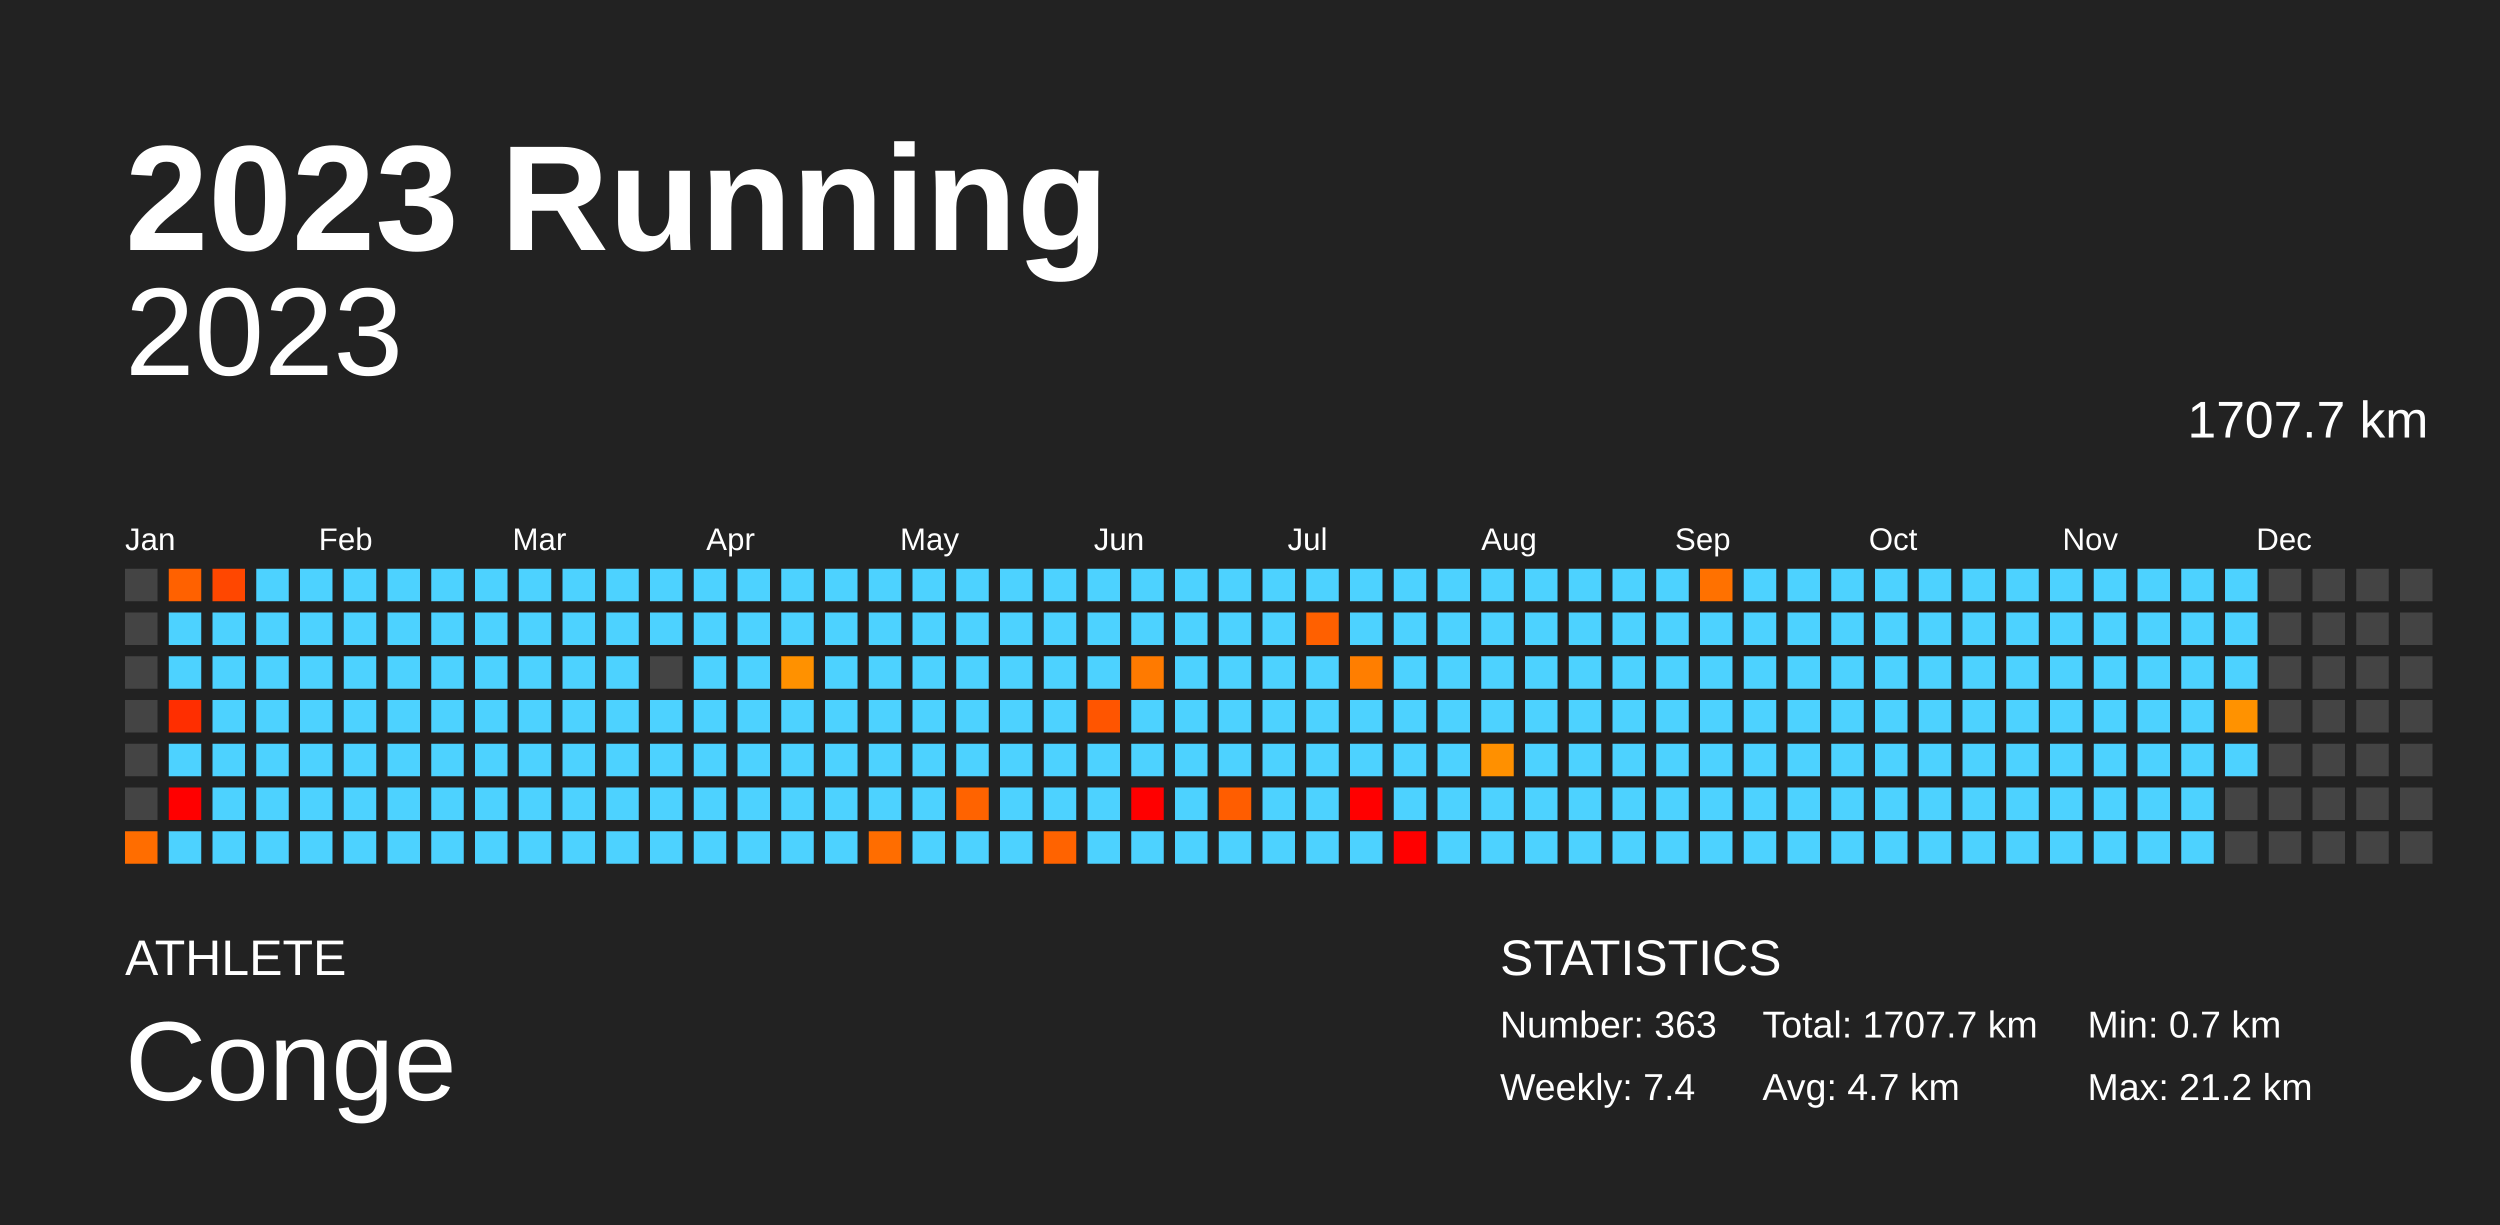
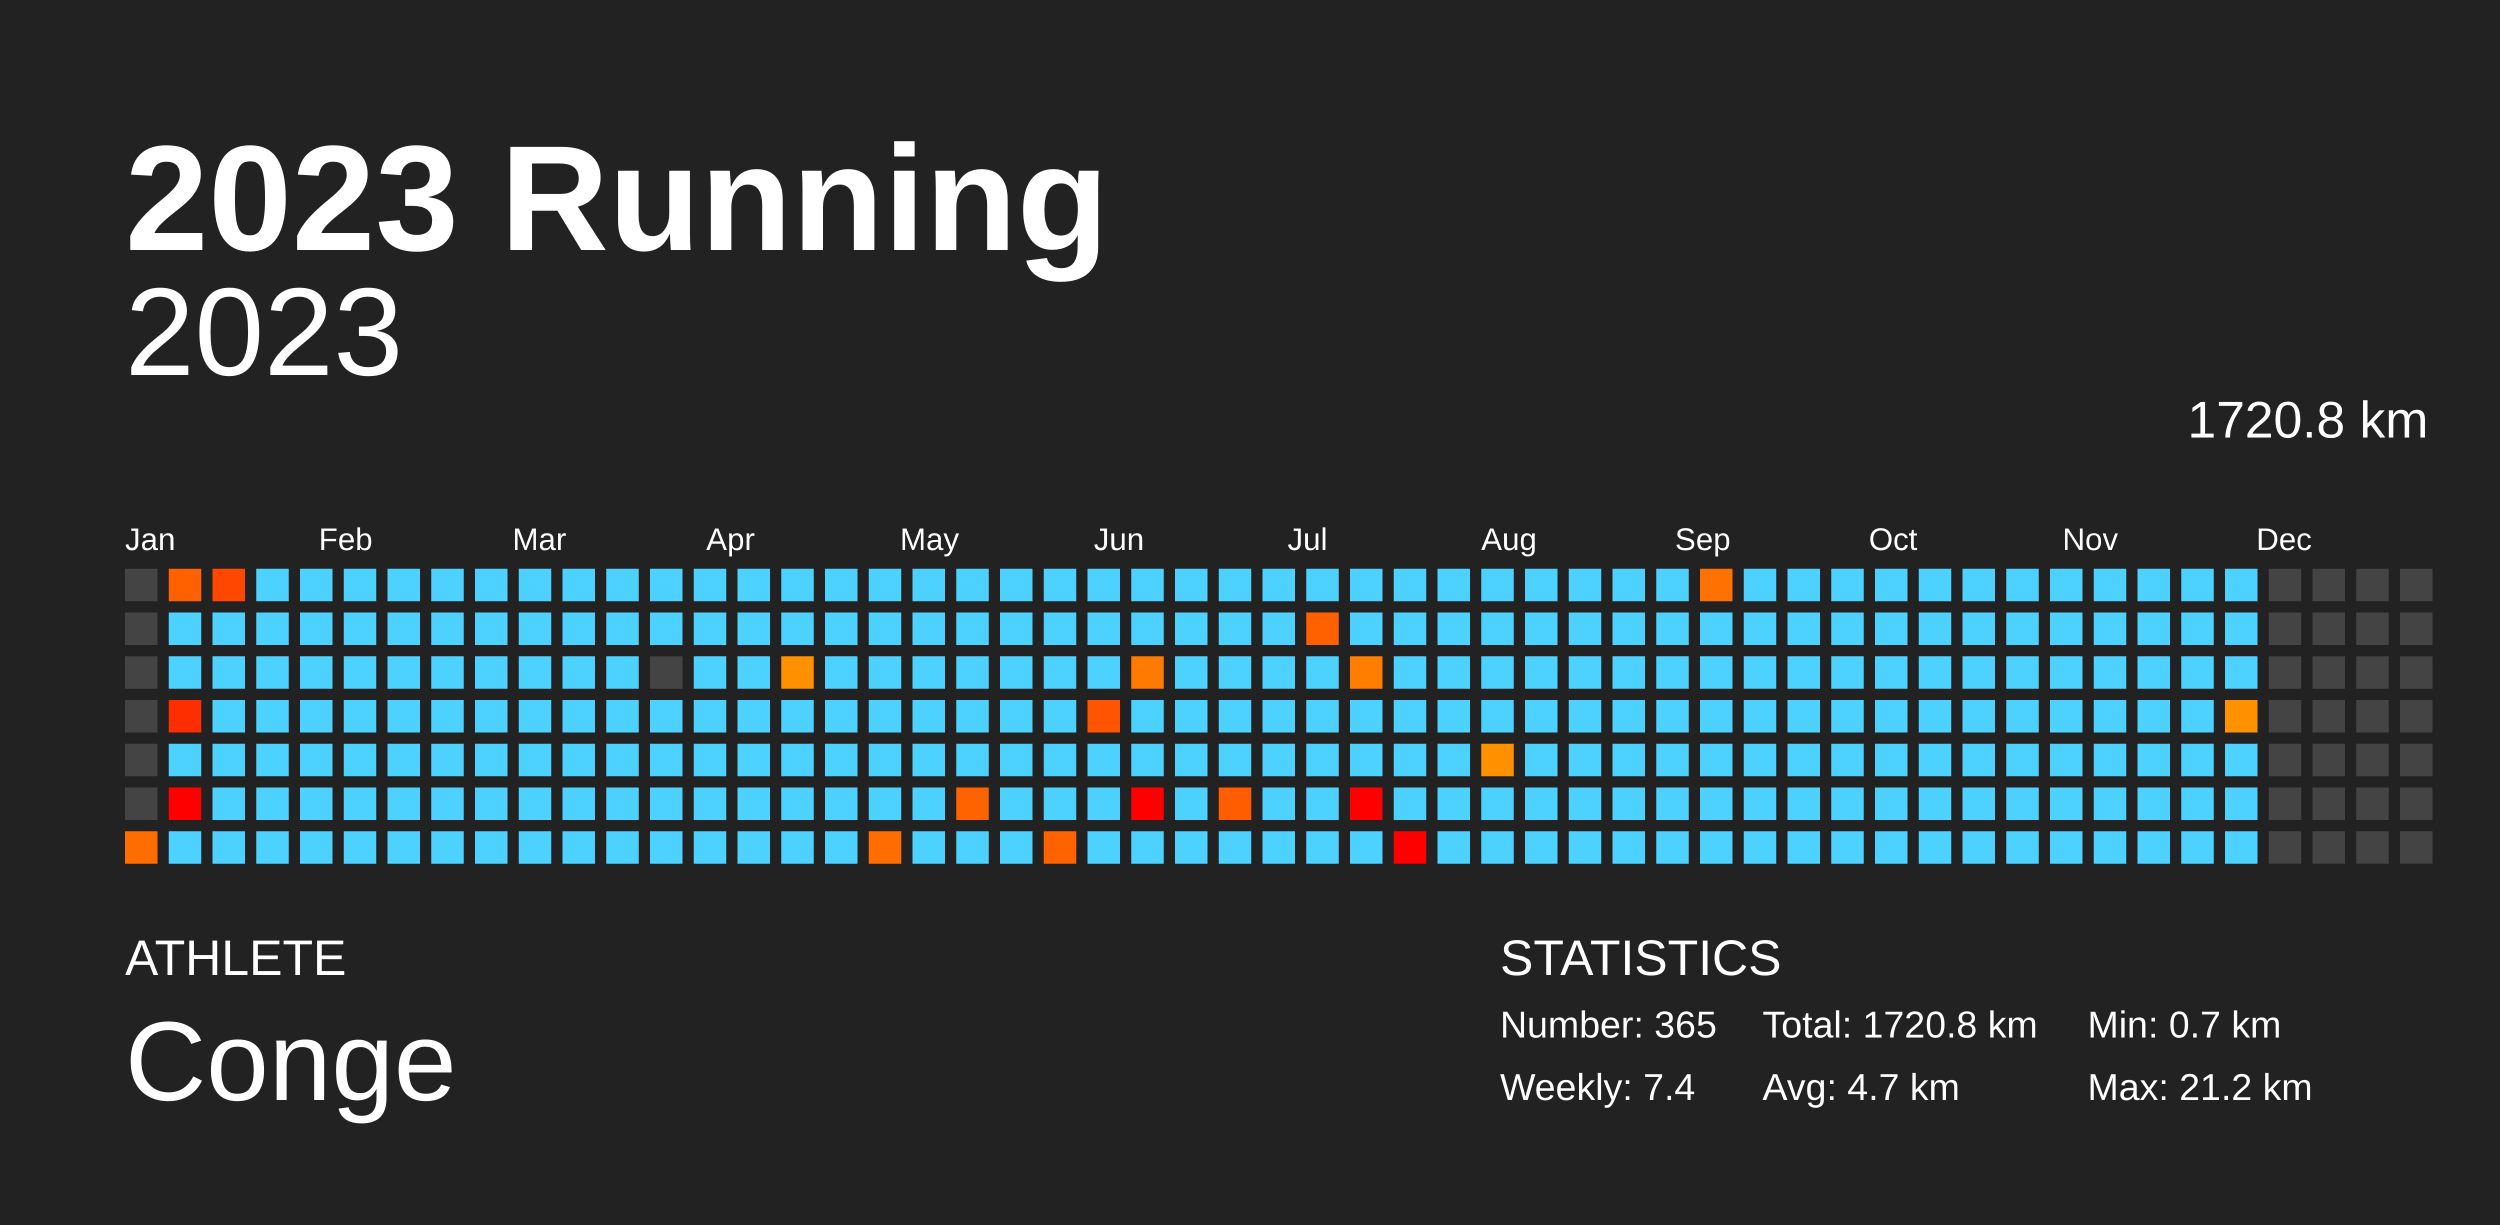
<svg xmlns="http://www.w3.org/2000/svg" baseProfile="full" height="98mm" version="1.1" viewBox="0,0,200,98" width="200mm">
  <defs />
  <rect fill="#222222" height="98" width="200" x="0" y="0" />
  <text fill="#FFFFFF" style="font-size:12px; font-family:Arial; font-weight:bold;" x="10" y="20">2023 Running</text>
  <text fill="#FFFFFF" style="font-size:4px; font-family:Arial" x="10" y="78">ATHLETE</text>
  <text fill="#FFFFFF" style="font-size:9px; font-family:Arial" x="10" y="88">Conge</text>
  <text fill="#FFFFFF" style="font-size:4px; font-family:Arial" x="120" y="78">STATISTICS</text>
-   <text fill="#FFFFFF" style="font-size:3px; font-family:Arial" x="120" y="83">Number: 363</text>
+   <text fill="#FFFFFF" style="font-size:3px; font-family:Arial" x="120" y="83">Number: 365</text>
  <text fill="#FFFFFF" style="font-size:3px; font-family:Arial" x="120" y="88">Weekly: 7.4</text>
-   <text fill="#FFFFFF" style="font-size:3px; font-family:Arial" x="141" y="83">Total: 1707.7 km</text>
+   <text fill="#FFFFFF" style="font-size:3px; font-family:Arial" x="141" y="83">Total: 1720.8 km</text>
  <text fill="#FFFFFF" style="font-size:3px; font-family:Arial" x="141" y="88">Avg: 4.7 km</text>
  <text fill="#FFFFFF" style="font-size:3px; font-family:Arial" x="167" y="83">Min: 0.7 km</text>
  <text fill="#FFFFFF" style="font-size:3px; font-family:Arial" x="167" y="88">Max: 21.2 km</text>
  <text alignment-baseline="hanging" fill="#FFFFFF" style="font-size:10.0px; font-family:Arial;" x="10" y="30">2023</text>
-   <text alignment-baseline="hanging" fill="#FFFFFF" style="font-size:4.125px; font-family:Arial;" x="175" y="35">1707.7 km</text>
+   <text alignment-baseline="hanging" fill="#FFFFFF" style="font-size:4.125px; font-family:Arial;" x="175" y="35">1720.8 km</text>
  <text fill="#FFFFFF" style="font-size:2.5px; font-family:Arial" x="10.0" y="44">Jan</text>
  <text fill="#FFFFFF" style="font-size:2.5px; font-family:Arial" x="25.5" y="44">Feb</text>
  <text fill="#FFFFFF" style="font-size:2.5px; font-family:Arial" x="41.0" y="44">Mar</text>
  <text fill="#FFFFFF" style="font-size:2.5px; font-family:Arial" x="56.5" y="44">Apr</text>
  <text fill="#FFFFFF" style="font-size:2.5px; font-family:Arial" x="72.0" y="44">May</text>
  <text fill="#FFFFFF" style="font-size:2.5px; font-family:Arial" x="87.5" y="44">Jun</text>
  <text fill="#FFFFFF" style="font-size:2.5px; font-family:Arial" x="103.0" y="44">Jul</text>
  <text fill="#FFFFFF" style="font-size:2.5px; font-family:Arial" x="118.5" y="44">Aug</text>
  <text fill="#FFFFFF" style="font-size:2.5px; font-family:Arial" x="134.0" y="44">Sep</text>
  <text fill="#FFFFFF" style="font-size:2.5px; font-family:Arial" x="149.5" y="44">Oct</text>
  <text fill="#FFFFFF" style="font-size:2.5px; font-family:Arial" x="165.0" y="44">Nov</text>
  <text fill="#FFFFFF" style="font-size:2.5px; font-family:Arial" x="180.5" y="44">Dec</text>
  <rect fill="#444444" height="2.6" width="2.6" x="10.0" y="45.5" />
  <rect fill="#444444" height="2.6" width="2.6" x="10.0" y="49.0" />
  <rect fill="#444444" height="2.6" width="2.6" x="10.0" y="52.5" />
  <rect fill="#444444" height="2.6" width="2.6" x="10.0" y="56.0" />
  <rect fill="#444444" height="2.6" width="2.6" x="10.0" y="59.5" />
  <rect fill="#444444" height="2.6" width="2.6" x="10.0" y="63.0" />
  <rect fill="#ff6d00" height="2.6" width="2.6" x="10.0" y="66.5" />
  <rect fill="#ff6100" height="2.6" width="2.6" x="13.5" y="45.5" />
  <rect fill="#4dd2ff" height="2.6" width="2.6" x="13.5" y="49.0" />
  <rect fill="#4dd2ff" height="2.6" width="2.6" x="13.5" y="52.5" />
  <rect fill="#ff2e00" height="2.6" width="2.6" x="13.5" y="56.0" />
  <rect fill="#4dd2ff" height="2.6" width="2.6" x="13.5" y="59.5" />
  <rect fill="red" height="2.6" width="2.6" x="13.5" y="63.0" />
  <rect fill="#4dd2ff" height="2.6" width="2.6" x="13.5" y="66.5" />
  <rect fill="#ff4700" height="2.6" width="2.6" x="17.0" y="45.5" />
  <rect fill="#4dd2ff" height="2.6" width="2.6" x="17.0" y="49.0" />
  <rect fill="#4dd2ff" height="2.6" width="2.6" x="17.0" y="52.5" />
  <rect fill="#4dd2ff" height="2.6" width="2.6" x="17.0" y="56.0" />
  <rect fill="#4dd2ff" height="2.6" width="2.6" x="17.0" y="59.5" />
  <rect fill="#4dd2ff" height="2.6" width="2.6" x="17.0" y="63.0" />
  <rect fill="#4dd2ff" height="2.6" width="2.6" x="17.0" y="66.5" />
  <rect fill="#4dd2ff" height="2.6" width="2.6" x="20.5" y="45.5" />
  <rect fill="#4dd2ff" height="2.6" width="2.6" x="20.5" y="49.0" />
  <rect fill="#4dd2ff" height="2.6" width="2.6" x="20.5" y="52.5" />
  <rect fill="#4dd2ff" height="2.6" width="2.6" x="20.5" y="56.0" />
  <rect fill="#4dd2ff" height="2.6" width="2.6" x="20.5" y="59.5" />
  <rect fill="#4dd2ff" height="2.6" width="2.6" x="20.5" y="63.0" />
  <rect fill="#4dd2ff" height="2.6" width="2.6" x="20.5" y="66.5" />
  <rect fill="#4dd2ff" height="2.6" width="2.6" x="24.0" y="45.5" />
  <rect fill="#4dd2ff" height="2.6" width="2.6" x="24.0" y="49.0" />
  <rect fill="#4dd2ff" height="2.6" width="2.6" x="24.0" y="52.5" />
  <rect fill="#4dd2ff" height="2.6" width="2.6" x="24.0" y="56.0" />
  <rect fill="#4dd2ff" height="2.6" width="2.6" x="24.0" y="59.5" />
  <rect fill="#4dd2ff" height="2.6" width="2.6" x="24.0" y="63.0" />
  <rect fill="#4dd2ff" height="2.6" width="2.6" x="24.0" y="66.5" />
  <rect fill="#4dd2ff" height="2.6" width="2.6" x="27.5" y="45.5" />
  <rect fill="#4dd2ff" height="2.6" width="2.6" x="27.5" y="49.0" />
  <rect fill="#4dd2ff" height="2.6" width="2.6" x="27.5" y="52.5" />
  <rect fill="#4dd2ff" height="2.6" width="2.6" x="27.5" y="56.0" />
  <rect fill="#4dd2ff" height="2.6" width="2.6" x="27.5" y="59.5" />
  <rect fill="#4dd2ff" height="2.6" width="2.6" x="27.5" y="63.0" />
  <rect fill="#4dd2ff" height="2.6" width="2.6" x="27.5" y="66.5" />
  <rect fill="#4dd2ff" height="2.6" width="2.6" x="31.0" y="45.5" />
  <rect fill="#4dd2ff" height="2.6" width="2.6" x="31.0" y="49.0" />
  <rect fill="#4dd2ff" height="2.6" width="2.6" x="31.0" y="52.5" />
  <rect fill="#4dd2ff" height="2.6" width="2.6" x="31.0" y="56.0" />
  <rect fill="#4dd2ff" height="2.6" width="2.6" x="31.0" y="59.5" />
  <rect fill="#4dd2ff" height="2.6" width="2.6" x="31.0" y="63.0" />
  <rect fill="#4dd2ff" height="2.6" width="2.6" x="31.0" y="66.5" />
  <rect fill="#4dd2ff" height="2.6" width="2.6" x="34.5" y="45.5" />
  <rect fill="#4dd2ff" height="2.6" width="2.6" x="34.5" y="49.0" />
  <rect fill="#4dd2ff" height="2.6" width="2.6" x="34.5" y="52.5" />
  <rect fill="#4dd2ff" height="2.6" width="2.6" x="34.5" y="56.0" />
  <rect fill="#4dd2ff" height="2.6" width="2.6" x="34.5" y="59.5" />
  <rect fill="#4dd2ff" height="2.6" width="2.6" x="34.5" y="63.0" />
  <rect fill="#4dd2ff" height="2.6" width="2.6" x="34.5" y="66.5" />
  <rect fill="#4dd2ff" height="2.6" width="2.6" x="38.0" y="45.5" />
  <rect fill="#4dd2ff" height="2.6" width="2.6" x="38.0" y="49.0" />
  <rect fill="#4dd2ff" height="2.6" width="2.6" x="38.0" y="52.5" />
  <rect fill="#4dd2ff" height="2.6" width="2.6" x="38.0" y="56.0" />
  <rect fill="#4dd2ff" height="2.6" width="2.6" x="38.0" y="59.5" />
  <rect fill="#4dd2ff" height="2.6" width="2.6" x="38.0" y="63.0" />
  <rect fill="#4dd2ff" height="2.6" width="2.6" x="38.0" y="66.5" />
  <rect fill="#4dd2ff" height="2.6" width="2.6" x="41.5" y="45.5" />
  <rect fill="#4dd2ff" height="2.6" width="2.6" x="41.5" y="49.0" />
  <rect fill="#4dd2ff" height="2.6" width="2.6" x="41.5" y="52.5" />
  <rect fill="#4dd2ff" height="2.6" width="2.6" x="41.5" y="56.0" />
  <rect fill="#4dd2ff" height="2.6" width="2.6" x="41.5" y="59.5" />
  <rect fill="#4dd2ff" height="2.6" width="2.6" x="41.5" y="63.0" />
  <rect fill="#4dd2ff" height="2.6" width="2.6" x="41.5" y="66.5" />
  <rect fill="#4dd2ff" height="2.6" width="2.6" x="45.0" y="45.5" />
  <rect fill="#4dd2ff" height="2.6" width="2.6" x="45.0" y="49.0" />
  <rect fill="#4dd2ff" height="2.6" width="2.6" x="45.0" y="52.5" />
  <rect fill="#4dd2ff" height="2.6" width="2.6" x="45.0" y="56.0" />
  <rect fill="#4dd2ff" height="2.6" width="2.6" x="45.0" y="59.5" />
  <rect fill="#4dd2ff" height="2.6" width="2.6" x="45.0" y="63.0" />
  <rect fill="#4dd2ff" height="2.6" width="2.6" x="45.0" y="66.5" />
  <rect fill="#4dd2ff" height="2.6" width="2.6" x="48.5" y="45.5" />
  <rect fill="#4dd2ff" height="2.6" width="2.6" x="48.5" y="49.0" />
  <rect fill="#4dd2ff" height="2.6" width="2.6" x="48.5" y="52.5" />
  <rect fill="#4dd2ff" height="2.6" width="2.6" x="48.5" y="56.0" />
  <rect fill="#4dd2ff" height="2.6" width="2.6" x="48.5" y="59.5" />
  <rect fill="#4dd2ff" height="2.6" width="2.6" x="48.5" y="63.0" />
  <rect fill="#4dd2ff" height="2.6" width="2.6" x="48.5" y="66.5" />
  <rect fill="#4dd2ff" height="2.6" width="2.6" x="52.0" y="45.5" />
  <rect fill="#4dd2ff" height="2.6" width="2.6" x="52.0" y="49.0" />
  <rect fill="#444444" height="2.6" width="2.6" x="52.0" y="52.5" />
  <rect fill="#4dd2ff" height="2.6" width="2.6" x="52.0" y="56.0" />
  <rect fill="#4dd2ff" height="2.6" width="2.6" x="52.0" y="59.5" />
  <rect fill="#4dd2ff" height="2.6" width="2.6" x="52.0" y="63.0" />
  <rect fill="#4dd2ff" height="2.6" width="2.6" x="52.0" y="66.5" />
  <rect fill="#4dd2ff" height="2.6" width="2.6" x="55.5" y="45.5" />
  <rect fill="#4dd2ff" height="2.6" width="2.6" x="55.5" y="49.0" />
  <rect fill="#4dd2ff" height="2.6" width="2.6" x="55.5" y="52.5" />
  <rect fill="#4dd2ff" height="2.6" width="2.6" x="55.5" y="56.0" />
  <rect fill="#4dd2ff" height="2.6" width="2.6" x="55.5" y="59.5" />
  <rect fill="#4dd2ff" height="2.6" width="2.6" x="55.5" y="63.0" />
  <rect fill="#4dd2ff" height="2.6" width="2.6" x="55.5" y="66.5" />
  <rect fill="#4dd2ff" height="2.6" width="2.6" x="59.0" y="45.5" />
  <rect fill="#4dd2ff" height="2.6" width="2.6" x="59.0" y="49.0" />
  <rect fill="#4dd2ff" height="2.6" width="2.6" x="59.0" y="52.5" />
  <rect fill="#4dd2ff" height="2.6" width="2.6" x="59.0" y="56.0" />
  <rect fill="#4dd2ff" height="2.6" width="2.6" x="59.0" y="59.5" />
  <rect fill="#4dd2ff" height="2.6" width="2.6" x="59.0" y="63.0" />
  <rect fill="#4dd2ff" height="2.6" width="2.6" x="59.0" y="66.5" />
  <rect fill="#4dd2ff" height="2.6" width="2.6" x="62.5" y="45.5" />
  <rect fill="#4dd2ff" height="2.6" width="2.6" x="62.5" y="49.0" />
  <rect fill="#ff9100" height="2.6" width="2.6" x="62.5" y="52.5" />
  <rect fill="#4dd2ff" height="2.6" width="2.6" x="62.5" y="56.0" />
  <rect fill="#4dd2ff" height="2.6" width="2.6" x="62.5" y="59.5" />
  <rect fill="#4dd2ff" height="2.6" width="2.6" x="62.5" y="63.0" />
  <rect fill="#4dd2ff" height="2.6" width="2.6" x="62.5" y="66.5" />
  <rect fill="#4dd2ff" height="2.6" width="2.6" x="66.0" y="45.5" />
  <rect fill="#4dd2ff" height="2.6" width="2.6" x="66.0" y="49.0" />
  <rect fill="#4dd2ff" height="2.6" width="2.6" x="66.0" y="52.5" />
  <rect fill="#4dd2ff" height="2.6" width="2.6" x="66.0" y="56.0" />
  <rect fill="#4dd2ff" height="2.6" width="2.6" x="66.0" y="59.5" />
  <rect fill="#4dd2ff" height="2.6" width="2.6" x="66.0" y="63.0" />
  <rect fill="#4dd2ff" height="2.6" width="2.6" x="66.0" y="66.5" />
  <rect fill="#4dd2ff" height="2.6" width="2.6" x="69.5" y="45.5" />
  <rect fill="#4dd2ff" height="2.6" width="2.6" x="69.5" y="49.0" />
  <rect fill="#4dd2ff" height="2.6" width="2.6" x="69.5" y="52.5" />
  <rect fill="#4dd2ff" height="2.6" width="2.6" x="69.5" y="56.0" />
  <rect fill="#4dd2ff" height="2.6" width="2.6" x="69.5" y="59.5" />
  <rect fill="#4dd2ff" height="2.6" width="2.6" x="69.5" y="63.0" />
  <rect fill="#ff6d00" height="2.6" width="2.6" x="69.5" y="66.5" />
  <rect fill="#4dd2ff" height="2.6" width="2.6" x="73.0" y="45.5" />
  <rect fill="#4dd2ff" height="2.6" width="2.6" x="73.0" y="49.0" />
  <rect fill="#4dd2ff" height="2.6" width="2.6" x="73.0" y="52.5" />
  <rect fill="#4dd2ff" height="2.6" width="2.6" x="73.0" y="56.0" />
  <rect fill="#4dd2ff" height="2.6" width="2.6" x="73.0" y="59.5" />
  <rect fill="#4dd2ff" height="2.6" width="2.6" x="73.0" y="63.0" />
  <rect fill="#4dd2ff" height="2.6" width="2.6" x="73.0" y="66.5" />
  <rect fill="#4dd2ff" height="2.6" width="2.6" x="76.5" y="45.5" />
  <rect fill="#4dd2ff" height="2.6" width="2.6" x="76.5" y="49.0" />
  <rect fill="#4dd2ff" height="2.6" width="2.6" x="76.5" y="52.5" />
  <rect fill="#4dd2ff" height="2.6" width="2.6" x="76.5" y="56.0" />
  <rect fill="#4dd2ff" height="2.6" width="2.6" x="76.5" y="59.5" />
  <rect fill="#ff6300" height="2.6" width="2.6" x="76.5" y="63.0" />
  <rect fill="#4dd2ff" height="2.6" width="2.6" x="76.5" y="66.5" />
  <rect fill="#4dd2ff" height="2.6" width="2.6" x="80.0" y="45.5" />
  <rect fill="#4dd2ff" height="2.6" width="2.6" x="80.0" y="49.0" />
  <rect fill="#4dd2ff" height="2.6" width="2.6" x="80.0" y="52.5" />
  <rect fill="#4dd2ff" height="2.6" width="2.6" x="80.0" y="56.0" />
  <rect fill="#4dd2ff" height="2.6" width="2.6" x="80.0" y="59.5" />
  <rect fill="#4dd2ff" height="2.6" width="2.6" x="80.0" y="63.0" />
  <rect fill="#4dd2ff" height="2.6" width="2.6" x="80.0" y="66.5" />
  <rect fill="#4dd2ff" height="2.6" width="2.6" x="83.5" y="45.5" />
  <rect fill="#4dd2ff" height="2.6" width="2.6" x="83.5" y="49.0" />
  <rect fill="#4dd2ff" height="2.6" width="2.6" x="83.5" y="52.5" />
  <rect fill="#4dd2ff" height="2.6" width="2.6" x="83.5" y="56.0" />
  <rect fill="#4dd2ff" height="2.6" width="2.6" x="83.5" y="59.5" />
  <rect fill="#4dd2ff" height="2.6" width="2.6" x="83.5" y="63.0" />
  <rect fill="#ff6300" height="2.6" width="2.6" x="83.5" y="66.5" />
  <rect fill="#4dd2ff" height="2.6" width="2.6" x="87.0" y="45.5" />
  <rect fill="#4dd2ff" height="2.6" width="2.6" x="87.0" y="49.0" />
  <rect fill="#4dd2ff" height="2.6" width="2.6" x="87.0" y="52.5" />
  <rect fill="#ff5500" height="2.6" width="2.6" x="87.0" y="56.0" />
  <rect fill="#4dd2ff" height="2.6" width="2.6" x="87.0" y="59.5" />
  <rect fill="#4dd2ff" height="2.6" width="2.6" x="87.0" y="63.0" />
  <rect fill="#4dd2ff" height="2.6" width="2.6" x="87.0" y="66.5" />
  <rect fill="#4dd2ff" height="2.6" width="2.6" x="90.5" y="45.5" />
  <rect fill="#4dd2ff" height="2.6" width="2.6" x="90.5" y="49.0" />
  <rect fill="#ff7a00" height="2.6" width="2.6" x="90.5" y="52.5" />
  <rect fill="#4dd2ff" height="2.6" width="2.6" x="90.5" y="56.0" />
  <rect fill="#4dd2ff" height="2.6" width="2.6" x="90.5" y="59.5" />
  <rect fill="red" height="2.6" width="2.6" x="90.5" y="63.0" />
  <rect fill="#4dd2ff" height="2.6" width="2.6" x="90.5" y="66.5" />
  <rect fill="#4dd2ff" height="2.6" width="2.6" x="94.0" y="45.5" />
  <rect fill="#4dd2ff" height="2.6" width="2.6" x="94.0" y="49.0" />
  <rect fill="#4dd2ff" height="2.6" width="2.6" x="94.0" y="52.5" />
  <rect fill="#4dd2ff" height="2.6" width="2.6" x="94.0" y="56.0" />
  <rect fill="#4dd2ff" height="2.6" width="2.6" x="94.0" y="59.5" />
  <rect fill="#4dd2ff" height="2.6" width="2.6" x="94.0" y="63.0" />
  <rect fill="#4dd2ff" height="2.6" width="2.6" x="94.0" y="66.5" />
  <rect fill="#4dd2ff" height="2.6" width="2.6" x="97.5" y="45.5" />
  <rect fill="#4dd2ff" height="2.6" width="2.6" x="97.5" y="49.0" />
  <rect fill="#4dd2ff" height="2.6" width="2.6" x="97.5" y="52.5" />
  <rect fill="#4dd2ff" height="2.6" width="2.6" x="97.5" y="56.0" />
  <rect fill="#4dd2ff" height="2.6" width="2.6" x="97.5" y="59.5" />
  <rect fill="#ff5d00" height="2.6" width="2.6" x="97.5" y="63.0" />
  <rect fill="#4dd2ff" height="2.6" width="2.6" x="97.5" y="66.5" />
  <rect fill="#4dd2ff" height="2.6" width="2.6" x="101.0" y="45.5" />
  <rect fill="#4dd2ff" height="2.6" width="2.6" x="101.0" y="49.0" />
  <rect fill="#4dd2ff" height="2.6" width="2.6" x="101.0" y="52.5" />
  <rect fill="#4dd2ff" height="2.6" width="2.6" x="101.0" y="56.0" />
  <rect fill="#4dd2ff" height="2.6" width="2.6" x="101.0" y="59.5" />
  <rect fill="#4dd2ff" height="2.6" width="2.6" x="101.0" y="63.0" />
  <rect fill="#4dd2ff" height="2.6" width="2.6" x="101.0" y="66.5" />
  <rect fill="#4dd2ff" height="2.6" width="2.6" x="104.5" y="45.5" />
  <rect fill="#ff6000" height="2.6" width="2.6" x="104.5" y="49.0" />
  <rect fill="#4dd2ff" height="2.6" width="2.6" x="104.5" y="52.5" />
  <rect fill="#4dd2ff" height="2.6" width="2.6" x="104.5" y="56.0" />
  <rect fill="#4dd2ff" height="2.6" width="2.6" x="104.5" y="59.5" />
  <rect fill="#4dd2ff" height="2.6" width="2.6" x="104.5" y="63.0" />
  <rect fill="#4dd2ff" height="2.6" width="2.6" x="104.5" y="66.5" />
  <rect fill="#4dd2ff" height="2.6" width="2.6" x="108.0" y="45.5" />
  <rect fill="#4dd2ff" height="2.6" width="2.6" x="108.0" y="49.0" />
  <rect fill="#ff7e00" height="2.6" width="2.6" x="108.0" y="52.5" />
  <rect fill="#4dd2ff" height="2.6" width="2.6" x="108.0" y="56.0" />
  <rect fill="#4dd2ff" height="2.6" width="2.6" x="108.0" y="59.5" />
  <rect fill="red" height="2.6" width="2.6" x="108.0" y="63.0" />
  <rect fill="#4dd2ff" height="2.6" width="2.6" x="108.0" y="66.5" />
  <rect fill="#4dd2ff" height="2.6" width="2.6" x="111.5" y="45.5" />
  <rect fill="#4dd2ff" height="2.6" width="2.6" x="111.5" y="49.0" />
  <rect fill="#4dd2ff" height="2.6" width="2.6" x="111.5" y="52.5" />
  <rect fill="#4dd2ff" height="2.6" width="2.6" x="111.5" y="56.0" />
  <rect fill="#4dd2ff" height="2.6" width="2.6" x="111.5" y="59.5" />
  <rect fill="#4dd2ff" height="2.6" width="2.6" x="111.5" y="63.0" />
  <rect fill="red" height="2.6" width="2.6" x="111.5" y="66.5" />
  <rect fill="#4dd2ff" height="2.6" width="2.6" x="115.0" y="45.5" />
  <rect fill="#4dd2ff" height="2.6" width="2.6" x="115.0" y="49.0" />
  <rect fill="#4dd2ff" height="2.6" width="2.6" x="115.0" y="52.5" />
  <rect fill="#4dd2ff" height="2.6" width="2.6" x="115.0" y="56.0" />
  <rect fill="#4dd2ff" height="2.6" width="2.6" x="115.0" y="59.5" />
  <rect fill="#4dd2ff" height="2.6" width="2.6" x="115.0" y="63.0" />
  <rect fill="#4dd2ff" height="2.6" width="2.6" x="115.0" y="66.5" />
  <rect fill="#4dd2ff" height="2.6" width="2.6" x="118.5" y="45.5" />
  <rect fill="#4dd2ff" height="2.6" width="2.6" x="118.5" y="49.0" />
  <rect fill="#4dd2ff" height="2.6" width="2.6" x="118.5" y="52.5" />
  <rect fill="#4dd2ff" height="2.6" width="2.6" x="118.5" y="56.0" />
  <rect fill="#ff9000" height="2.6" width="2.6" x="118.5" y="59.5" />
  <rect fill="#4dd2ff" height="2.6" width="2.6" x="118.5" y="63.0" />
  <rect fill="#4dd2ff" height="2.6" width="2.6" x="118.5" y="66.5" />
  <rect fill="#4dd2ff" height="2.6" width="2.6" x="122.0" y="45.5" />
  <rect fill="#4dd2ff" height="2.6" width="2.6" x="122.0" y="49.0" />
  <rect fill="#4dd2ff" height="2.6" width="2.6" x="122.0" y="52.5" />
  <rect fill="#4dd2ff" height="2.6" width="2.6" x="122.0" y="56.0" />
  <rect fill="#4dd2ff" height="2.6" width="2.6" x="122.0" y="59.5" />
  <rect fill="#4dd2ff" height="2.6" width="2.6" x="122.0" y="63.0" />
  <rect fill="#4dd2ff" height="2.6" width="2.6" x="122.0" y="66.5" />
  <rect fill="#4dd2ff" height="2.6" width="2.6" x="125.5" y="45.5" />
  <rect fill="#4dd2ff" height="2.6" width="2.6" x="125.5" y="49.0" />
  <rect fill="#4dd2ff" height="2.6" width="2.6" x="125.5" y="52.5" />
  <rect fill="#4dd2ff" height="2.6" width="2.6" x="125.5" y="56.0" />
  <rect fill="#4dd2ff" height="2.6" width="2.6" x="125.5" y="59.5" />
  <rect fill="#4dd2ff" height="2.6" width="2.6" x="125.5" y="63.0" />
  <rect fill="#4dd2ff" height="2.6" width="2.6" x="125.5" y="66.5" />
  <rect fill="#4dd2ff" height="2.6" width="2.6" x="129.0" y="45.5" />
  <rect fill="#4dd2ff" height="2.6" width="2.6" x="129.0" y="49.0" />
  <rect fill="#4dd2ff" height="2.6" width="2.6" x="129.0" y="52.5" />
  <rect fill="#4dd2ff" height="2.6" width="2.6" x="129.0" y="56.0" />
  <rect fill="#4dd2ff" height="2.6" width="2.6" x="129.0" y="59.5" />
  <rect fill="#4dd2ff" height="2.6" width="2.6" x="129.0" y="63.0" />
  <rect fill="#4dd2ff" height="2.6" width="2.6" x="129.0" y="66.5" />
  <rect fill="#4dd2ff" height="2.6" width="2.6" x="132.5" y="45.5" />
  <rect fill="#4dd2ff" height="2.6" width="2.6" x="132.5" y="49.0" />
  <rect fill="#4dd2ff" height="2.6" width="2.6" x="132.5" y="52.5" />
  <rect fill="#4dd2ff" height="2.6" width="2.6" x="132.5" y="56.0" />
  <rect fill="#4dd2ff" height="2.6" width="2.6" x="132.5" y="59.5" />
  <rect fill="#4dd2ff" height="2.6" width="2.6" x="132.5" y="63.0" />
  <rect fill="#4dd2ff" height="2.6" width="2.6" x="132.5" y="66.5" />
  <rect fill="#ff7100" height="2.6" width="2.6" x="136.0" y="45.5" />
  <rect fill="#4dd2ff" height="2.6" width="2.6" x="136.0" y="49.0" />
  <rect fill="#4dd2ff" height="2.6" width="2.6" x="136.0" y="52.5" />
  <rect fill="#4dd2ff" height="2.6" width="2.6" x="136.0" y="56.0" />
  <rect fill="#4dd2ff" height="2.6" width="2.6" x="136.0" y="59.5" />
  <rect fill="#4dd2ff" height="2.6" width="2.6" x="136.0" y="63.0" />
  <rect fill="#4dd2ff" height="2.6" width="2.6" x="136.0" y="66.5" />
  <rect fill="#4dd2ff" height="2.6" width="2.6" x="139.5" y="45.5" />
  <rect fill="#4dd2ff" height="2.6" width="2.6" x="139.5" y="49.0" />
  <rect fill="#4dd2ff" height="2.6" width="2.6" x="139.5" y="52.5" />
  <rect fill="#4dd2ff" height="2.6" width="2.6" x="139.5" y="56.0" />
  <rect fill="#4dd2ff" height="2.6" width="2.6" x="139.5" y="59.5" />
  <rect fill="#4dd2ff" height="2.6" width="2.6" x="139.5" y="63.0" />
  <rect fill="#4dd2ff" height="2.6" width="2.6" x="139.5" y="66.5" />
  <rect fill="#4dd2ff" height="2.6" width="2.6" x="143.0" y="45.5" />
  <rect fill="#4dd2ff" height="2.6" width="2.6" x="143.0" y="49.0" />
  <rect fill="#4dd2ff" height="2.6" width="2.6" x="143.0" y="52.5" />
  <rect fill="#4dd2ff" height="2.6" width="2.6" x="143.0" y="56.0" />
  <rect fill="#4dd2ff" height="2.6" width="2.6" x="143.0" y="59.5" />
  <rect fill="#4dd2ff" height="2.6" width="2.6" x="143.0" y="63.0" />
  <rect fill="#4dd2ff" height="2.6" width="2.6" x="143.0" y="66.5" />
  <rect fill="#4dd2ff" height="2.6" width="2.6" x="146.5" y="45.5" />
  <rect fill="#4dd2ff" height="2.6" width="2.6" x="146.5" y="49.0" />
  <rect fill="#4dd2ff" height="2.6" width="2.6" x="146.5" y="52.5" />
  <rect fill="#4dd2ff" height="2.6" width="2.6" x="146.5" y="56.0" />
  <rect fill="#4dd2ff" height="2.6" width="2.6" x="146.5" y="59.5" />
  <rect fill="#4dd2ff" height="2.6" width="2.6" x="146.5" y="63.0" />
  <rect fill="#4dd2ff" height="2.6" width="2.6" x="146.5" y="66.5" />
  <rect fill="#4dd2ff" height="2.6" width="2.6" x="150.0" y="45.5" />
  <rect fill="#4dd2ff" height="2.6" width="2.6" x="150.0" y="49.0" />
  <rect fill="#4dd2ff" height="2.6" width="2.6" x="150.0" y="52.5" />
  <rect fill="#4dd2ff" height="2.6" width="2.6" x="150.0" y="56.0" />
  <rect fill="#4dd2ff" height="2.6" width="2.6" x="150.0" y="59.5" />
  <rect fill="#4dd2ff" height="2.6" width="2.6" x="150.0" y="63.0" />
  <rect fill="#4dd2ff" height="2.6" width="2.6" x="150.0" y="66.5" />
  <rect fill="#4dd2ff" height="2.6" width="2.6" x="153.5" y="45.5" />
  <rect fill="#4dd2ff" height="2.6" width="2.6" x="153.5" y="49.0" />
  <rect fill="#4dd2ff" height="2.6" width="2.6" x="153.5" y="52.5" />
  <rect fill="#4dd2ff" height="2.6" width="2.6" x="153.5" y="56.0" />
  <rect fill="#4dd2ff" height="2.6" width="2.6" x="153.5" y="59.5" />
  <rect fill="#4dd2ff" height="2.6" width="2.6" x="153.5" y="63.0" />
  <rect fill="#4dd2ff" height="2.6" width="2.6" x="153.5" y="66.5" />
  <rect fill="#4dd2ff" height="2.6" width="2.6" x="157.0" y="45.5" />
  <rect fill="#4dd2ff" height="2.6" width="2.6" x="157.0" y="49.0" />
  <rect fill="#4dd2ff" height="2.6" width="2.6" x="157.0" y="52.5" />
  <rect fill="#4dd2ff" height="2.6" width="2.6" x="157.0" y="56.0" />
  <rect fill="#4dd2ff" height="2.6" width="2.6" x="157.0" y="59.5" />
  <rect fill="#4dd2ff" height="2.6" width="2.6" x="157.0" y="63.0" />
  <rect fill="#4dd2ff" height="2.6" width="2.6" x="157.0" y="66.5" />
  <rect fill="#4dd2ff" height="2.6" width="2.6" x="160.5" y="45.5" />
  <rect fill="#4dd2ff" height="2.6" width="2.6" x="160.5" y="49.0" />
  <rect fill="#4dd2ff" height="2.6" width="2.6" x="160.5" y="52.5" />
  <rect fill="#4dd2ff" height="2.6" width="2.6" x="160.5" y="56.0" />
  <rect fill="#4dd2ff" height="2.6" width="2.6" x="160.5" y="59.5" />
  <rect fill="#4dd2ff" height="2.6" width="2.6" x="160.5" y="63.0" />
  <rect fill="#4dd2ff" height="2.6" width="2.6" x="160.5" y="66.5" />
  <rect fill="#4dd2ff" height="2.6" width="2.6" x="164.0" y="45.5" />
  <rect fill="#4dd2ff" height="2.6" width="2.6" x="164.0" y="49.0" />
  <rect fill="#4dd2ff" height="2.6" width="2.6" x="164.0" y="52.5" />
  <rect fill="#4dd2ff" height="2.6" width="2.6" x="164.0" y="56.0" />
  <rect fill="#4dd2ff" height="2.6" width="2.6" x="164.0" y="59.5" />
  <rect fill="#4dd2ff" height="2.6" width="2.6" x="164.0" y="63.0" />
  <rect fill="#4dd2ff" height="2.6" width="2.6" x="164.0" y="66.5" />
  <rect fill="#4dd2ff" height="2.6" width="2.6" x="167.5" y="45.5" />
  <rect fill="#4dd2ff" height="2.6" width="2.6" x="167.5" y="49.0" />
  <rect fill="#4dd2ff" height="2.6" width="2.6" x="167.5" y="52.5" />
  <rect fill="#4dd2ff" height="2.6" width="2.6" x="167.5" y="56.0" />
  <rect fill="#4dd2ff" height="2.6" width="2.6" x="167.5" y="59.5" />
  <rect fill="#4dd2ff" height="2.6" width="2.6" x="167.5" y="63.0" />
  <rect fill="#4dd2ff" height="2.6" width="2.6" x="167.5" y="66.5" />
  <rect fill="#4dd2ff" height="2.6" width="2.6" x="171.0" y="45.5" />
  <rect fill="#4dd2ff" height="2.6" width="2.6" x="171.0" y="49.0" />
  <rect fill="#4dd2ff" height="2.6" width="2.6" x="171.0" y="52.5" />
  <rect fill="#4dd2ff" height="2.6" width="2.6" x="171.0" y="56.0" />
  <rect fill="#4dd2ff" height="2.6" width="2.6" x="171.0" y="59.5" />
  <rect fill="#4dd2ff" height="2.6" width="2.6" x="171.0" y="63.0" />
  <rect fill="#4dd2ff" height="2.6" width="2.6" x="171.0" y="66.5" />
  <rect fill="#4dd2ff" height="2.6" width="2.6" x="174.5" y="45.5" />
  <rect fill="#4dd2ff" height="2.6" width="2.6" x="174.5" y="49.0" />
  <rect fill="#4dd2ff" height="2.6" width="2.6" x="174.5" y="52.5" />
  <rect fill="#4dd2ff" height="2.6" width="2.6" x="174.5" y="56.0" />
  <rect fill="#4dd2ff" height="2.6" width="2.6" x="174.5" y="59.5" />
  <rect fill="#4dd2ff" height="2.6" width="2.6" x="174.5" y="63.0" />
  <rect fill="#4dd2ff" height="2.6" width="2.6" x="174.5" y="66.5" />
  <rect fill="#4dd2ff" height="2.6" width="2.6" x="178.0" y="45.5" />
  <rect fill="#4dd2ff" height="2.6" width="2.6" x="178.0" y="49.0" />
  <rect fill="#4dd2ff" height="2.6" width="2.6" x="178.0" y="52.5" />
  <rect fill="#ff9200" height="2.6" width="2.6" x="178.0" y="56.0" />
  <rect fill="#4dd2ff" height="2.6" width="2.6" x="178.0" y="59.5" />
-   <rect fill="#444444" height="2.6" width="2.6" x="178.0" y="63.0" />
-   <rect fill="#444444" height="2.6" width="2.6" x="178.0" y="66.5" />
+   <rect fill="#4dd2ff" height="2.6" width="2.6" x="178.0" y="63.0" />
+   <rect fill="#4dd2ff" height="2.6" width="2.6" x="178.0" y="66.5" />
  <rect fill="#444444" height="2.6" width="2.6" x="181.5" y="45.5" />
  <rect fill="#444444" height="2.6" width="2.6" x="181.5" y="49.0" />
  <rect fill="#444444" height="2.6" width="2.6" x="181.5" y="52.5" />
  <rect fill="#444444" height="2.6" width="2.6" x="181.5" y="56.0" />
  <rect fill="#444444" height="2.6" width="2.6" x="181.5" y="59.5" />
  <rect fill="#444444" height="2.6" width="2.6" x="181.5" y="63.0" />
  <rect fill="#444444" height="2.6" width="2.6" x="181.5" y="66.5" />
  <rect fill="#444444" height="2.6" width="2.6" x="185.0" y="45.5" />
  <rect fill="#444444" height="2.6" width="2.6" x="185.0" y="49.0" />
  <rect fill="#444444" height="2.6" width="2.6" x="185.0" y="52.5" />
  <rect fill="#444444" height="2.6" width="2.6" x="185.0" y="56.0" />
  <rect fill="#444444" height="2.6" width="2.6" x="185.0" y="59.5" />
  <rect fill="#444444" height="2.6" width="2.6" x="185.0" y="63.0" />
  <rect fill="#444444" height="2.6" width="2.6" x="185.0" y="66.5" />
  <rect fill="#444444" height="2.6" width="2.6" x="188.5" y="45.5" />
  <rect fill="#444444" height="2.6" width="2.6" x="188.5" y="49.0" />
  <rect fill="#444444" height="2.6" width="2.6" x="188.5" y="52.5" />
  <rect fill="#444444" height="2.6" width="2.6" x="188.5" y="56.0" />
  <rect fill="#444444" height="2.6" width="2.6" x="188.5" y="59.5" />
  <rect fill="#444444" height="2.6" width="2.6" x="188.5" y="63.0" />
  <rect fill="#444444" height="2.6" width="2.6" x="188.5" y="66.5" />
  <rect fill="#444444" height="2.6" width="2.6" x="192.0" y="45.5" />
  <rect fill="#444444" height="2.6" width="2.6" x="192.0" y="49.0" />
  <rect fill="#444444" height="2.6" width="2.6" x="192.0" y="52.5" />
  <rect fill="#444444" height="2.6" width="2.6" x="192.0" y="56.0" />
  <rect fill="#444444" height="2.6" width="2.6" x="192.0" y="59.5" />
  <rect fill="#444444" height="2.6" width="2.6" x="192.0" y="63.0" />
  <rect fill="#444444" height="2.6" width="2.6" x="192.0" y="66.5" />
</svg>
